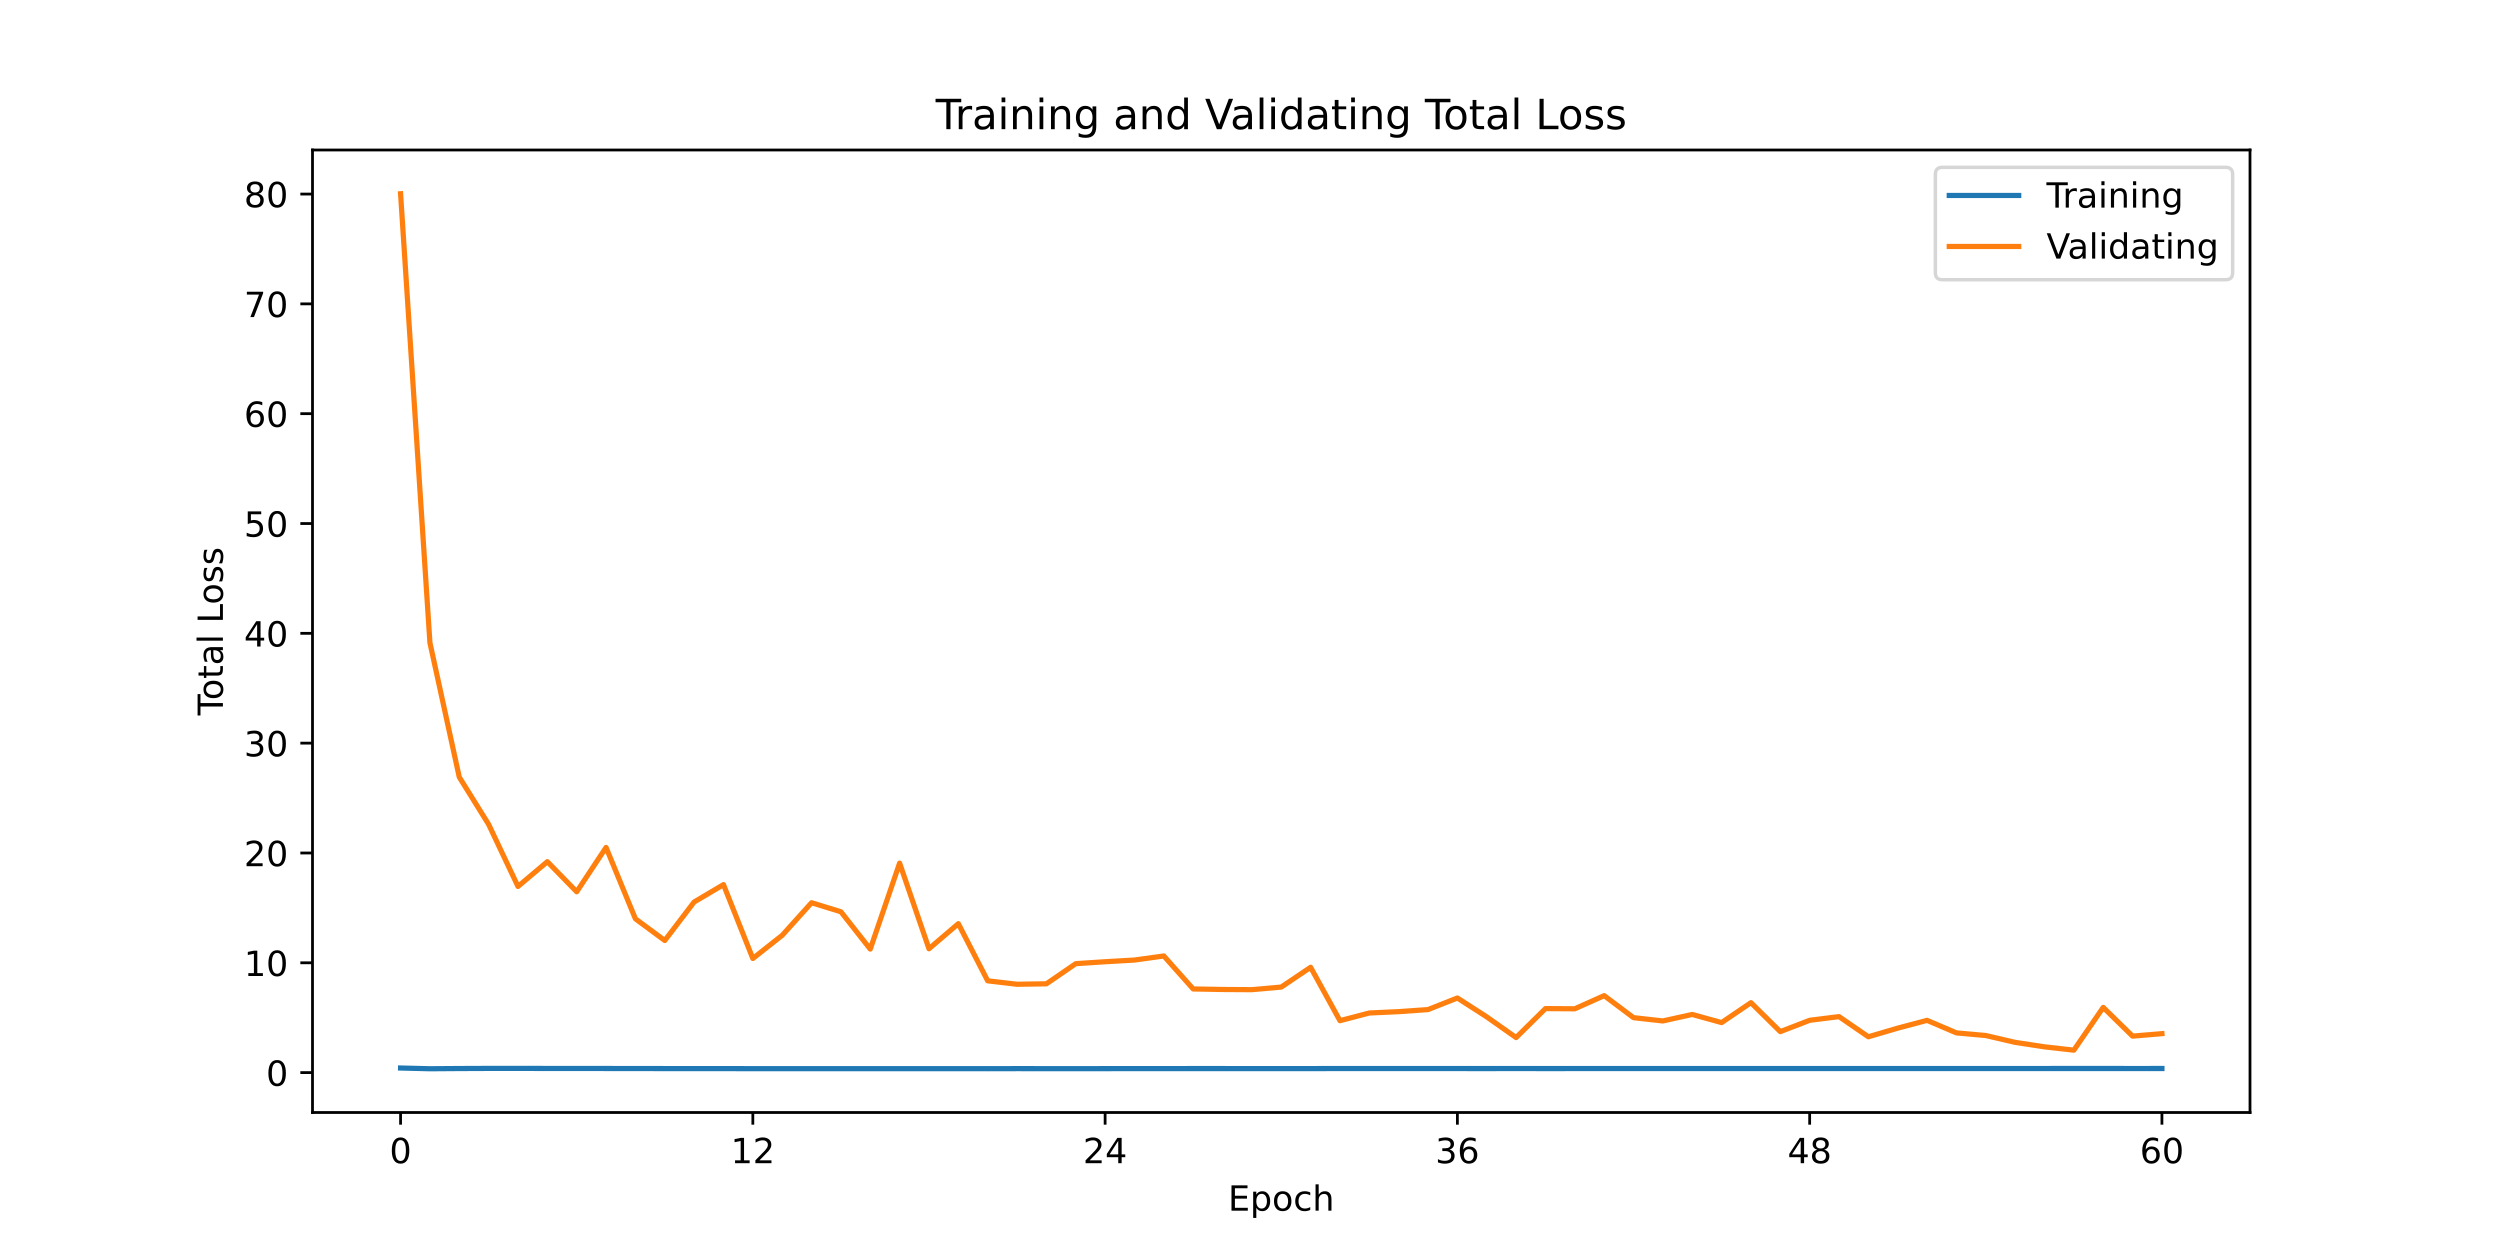
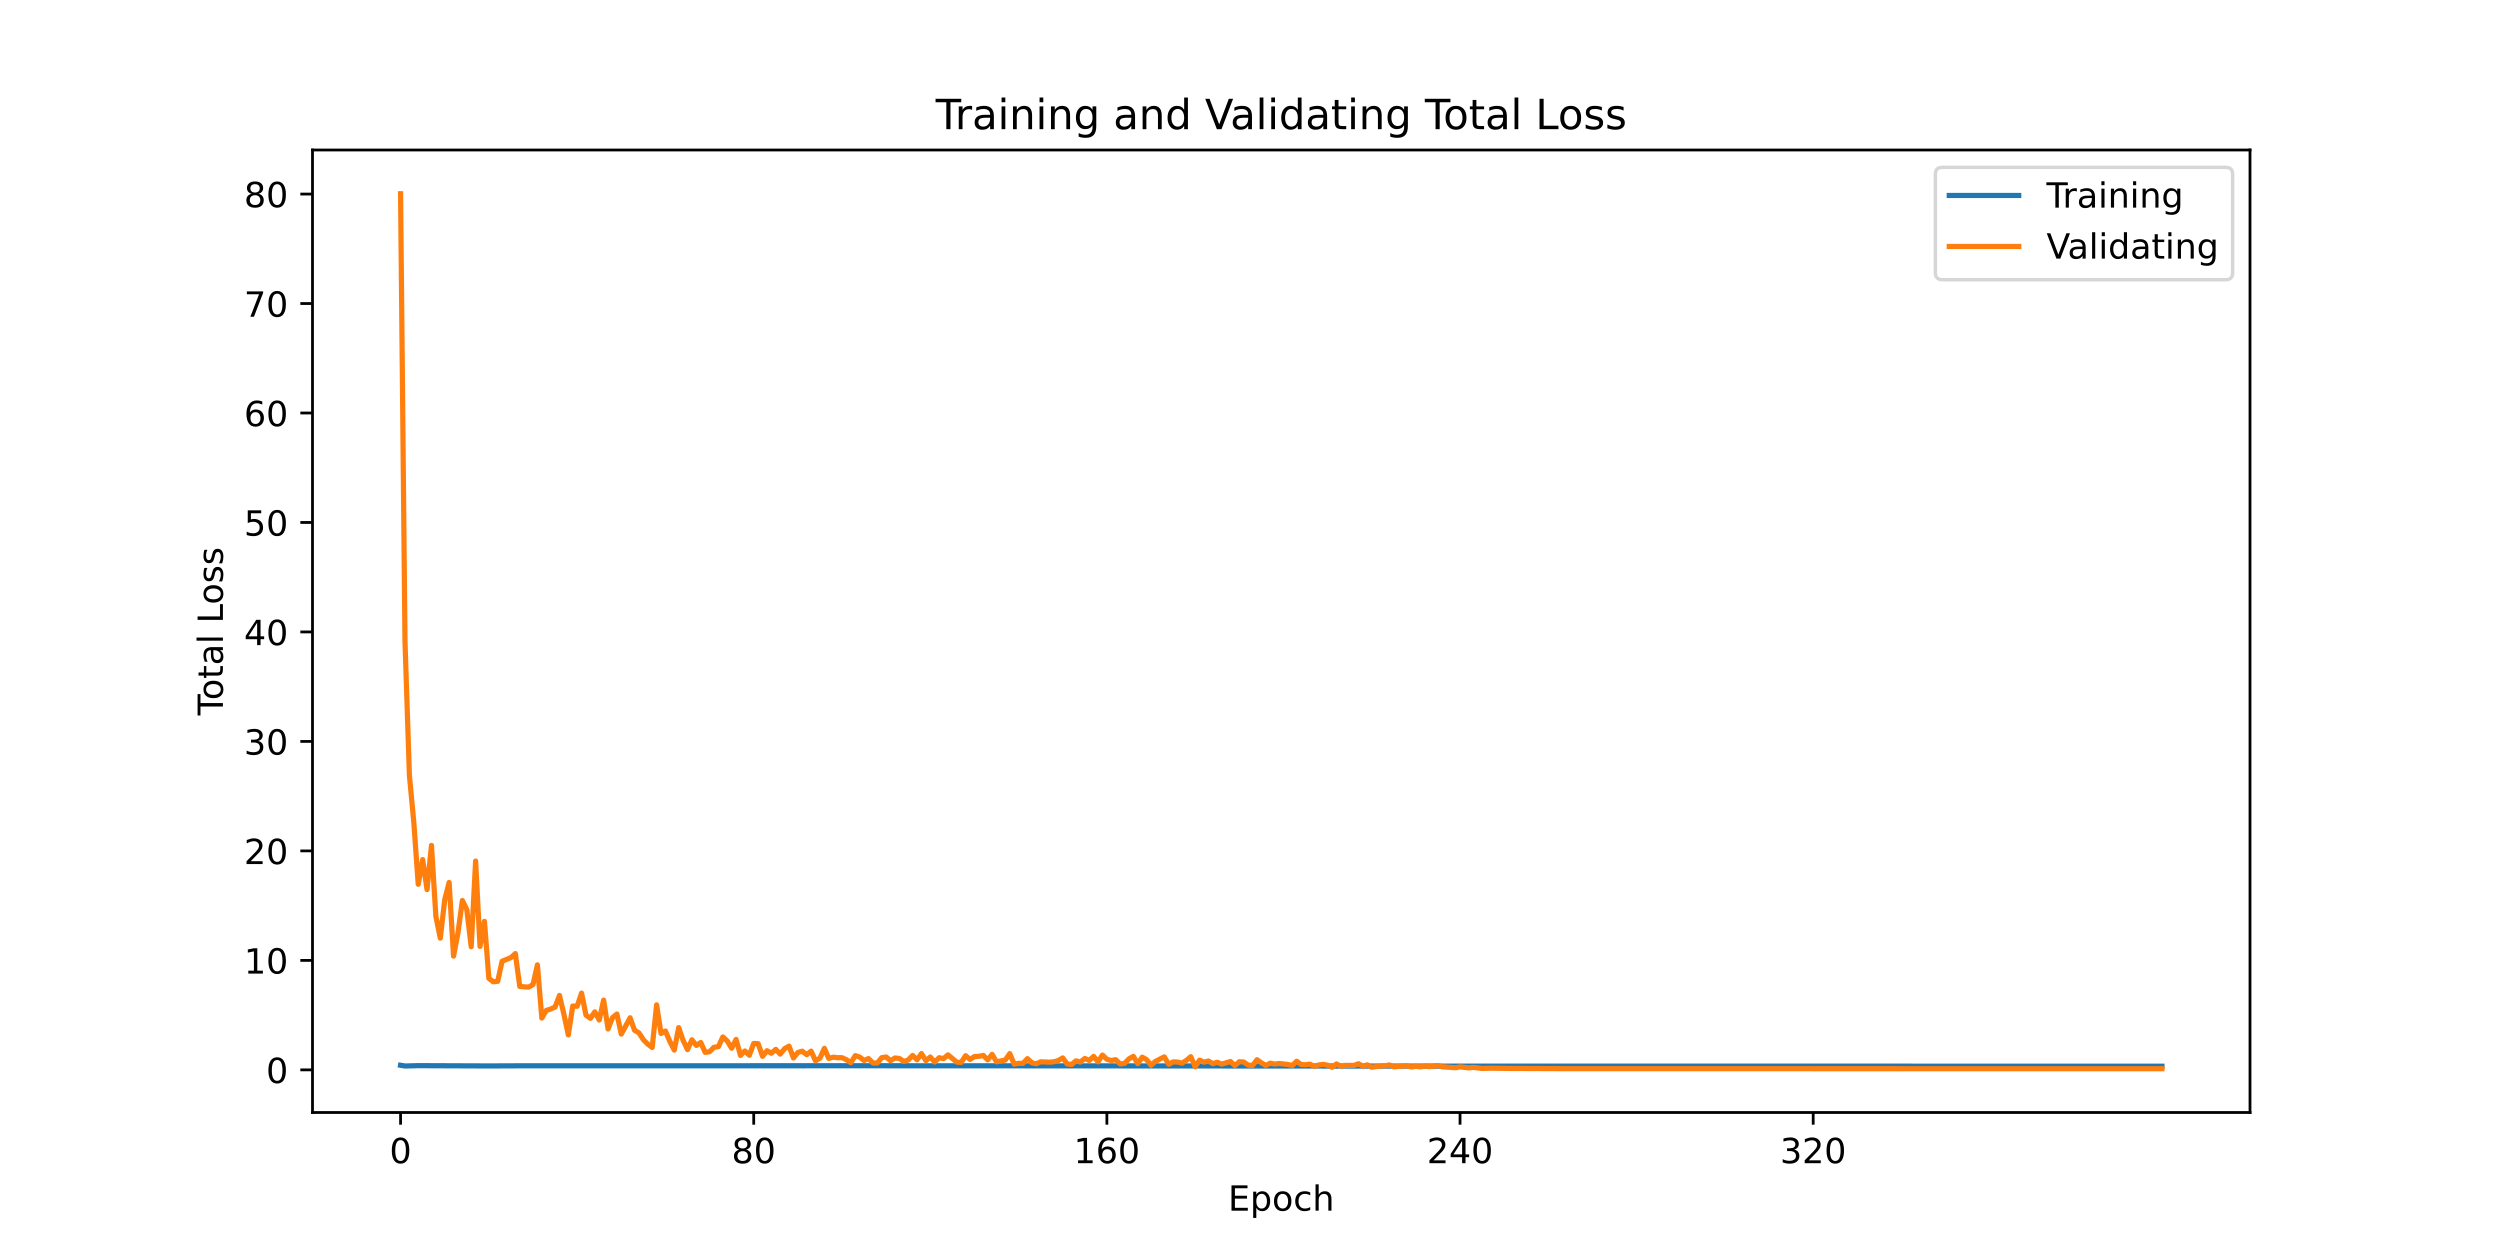
<svg xmlns="http://www.w3.org/2000/svg" xmlns:xlink="http://www.w3.org/1999/xlink" width="720pt" height="360pt" viewBox="0 0 720 360" version="1.1">
  <defs>
    <style type="text/css">*{stroke-linejoin: round; stroke-linecap: butt}</style>
  </defs>
  <g id="figure_1">
    <g id="patch_1">
      <path d="M 0 360  L 720 360  L 720 0  L 0 0  z " style="fill: #ffffff" />
    </g>
    <g id="axes_1">
      <g id="patch_2">
        <path d="M 90 320.4  L 648 320.4  L 648 43.2  L 90 43.2  z " style="fill: #ffffff" />
      </g>
      <g id="matplotlib.axis_1">
        <g id="xtick_1">
          <g id="line2d_1">
            <defs>
-               <path id="m9f8fb57f35" d="M 0 0  L 0 3.5  " style="stroke: #000000; stroke-width: 0.8" />
+               <path id="md73d324538" d="M 0 0  L 0 3.5  " style="stroke: #000000; stroke-width: 0.8" />
            </defs>
            <g>
-               <use xlink:href="#m9f8fb57f35" x="115.364" y="320.4" style="stroke: #000000; stroke-width: 0.8" />
+               <use xlink:href="#md73d324538" x="115.364" y="320.4" style="stroke: #000000; stroke-width: 0.8" />
            </g>
          </g>
          <g id="text_1">
            <g transform="translate(112.1824 334.9984) scale(0.1 -0.1)">
              <defs>
                <path id="DejaVuSans-30" d="M 2034 4250  Q 1547 4250 1301 3770  Q 1056 3291 1056 2328  Q 1056 1369 1301 889  Q 1547 409 2034 409  Q 2525 409 2770 889  Q 3016 1369 3016 2328  Q 3016 3291 2770 3770  Q 2525 4250 2034 4250  z M 2034 4750  Q 2819 4750 3233 4129  Q 3647 3509 3647 2328  Q 3647 1150 3233 529  Q 2819 -91 2034 -91  Q 1250 -91 836 529  Q 422 1150 422 2328  Q 422 3509 836 4129  Q 1250 4750 2034 4750  z " transform="scale(0.015625)" />
              </defs>
              <use xlink:href="#DejaVuSans-30" />
            </g>
          </g>
        </g>
        <g id="xtick_2">
          <g id="line2d_2">
            <g>
-               <use xlink:href="#m9f8fb57f35" x="216.818" y="320.4" style="stroke: #000000; stroke-width: 0.8" />
+               <use xlink:href="#md73d324538" x="217.072" y="320.4" style="stroke: #000000; stroke-width: 0.8" />
            </g>
          </g>
          <g id="text_2">
-             <g transform="translate(210.4557 334.9984) scale(0.1 -0.1)">
-               <defs>
-                 <path id="DejaVuSans-31" d="M 794 531  L 1825 531  L 1825 4091  L 703 3866  L 703 4441  L 1819 4666  L 2450 4666  L 2450 531  L 3481 531  L 3481 0  L 794 0  L 794 531  z " transform="scale(0.015625)" />
-                 <path id="DejaVuSans-32" d="M 1228 531  L 3431 531  L 3431 0  L 469 0  L 469 531  Q 828 903 1448 1529  Q 2069 2156 2228 2338  Q 2531 2678 2651 2914  Q 2772 3150 2772 3378  Q 2772 3750 2511 3984  Q 2250 4219 1831 4219  Q 1534 4219 1204 4116  Q 875 4013 500 3803  L 500 4441  Q 881 4594 1212 4672  Q 1544 4750 1819 4750  Q 2544 4750 2975 4387  Q 3406 4025 3406 3419  Q 3406 3131 3298 2873  Q 3191 2616 2906 2266  Q 2828 2175 2409 1742  Q 1991 1309 1228 531  z " transform="scale(0.015625)" />
-               </defs>
-               <use xlink:href="#DejaVuSans-31" />
-               <use xlink:href="#DejaVuSans-32" transform="translate(63.62305 0)" />
+             <g transform="translate(210.71 334.9984) scale(0.1 -0.1)">
+               <defs>
+                 <path id="DejaVuSans-38" d="M 2034 2216  Q 1584 2216 1326 1975  Q 1069 1734 1069 1313  Q 1069 891 1326 650  Q 1584 409 2034 409  Q 2484 409 2743 651  Q 3003 894 3003 1313  Q 3003 1734 2745 1975  Q 2488 2216 2034 2216  z M 1403 2484  Q 997 2584 770 2862  Q 544 3141 544 3541  Q 544 4100 942 4425  Q 1341 4750 2034 4750  Q 2731 4750 3128 4425  Q 3525 4100 3525 3541  Q 3525 3141 3298 2862  Q 3072 2584 2669 2484  Q 3125 2378 3379 2068  Q 3634 1759 3634 1313  Q 3634 634 3220 271  Q 2806 -91 2034 -91  Q 1263 -91 848 271  Q 434 634 434 1313  Q 434 1759 690 2068  Q 947 2378 1403 2484  z M 1172 3481  Q 1172 3119 1398 2916  Q 1625 2713 2034 2713  Q 2441 2713 2670 2916  Q 2900 3119 2900 3481  Q 2900 3844 2670 4047  Q 2441 4250 2034 4250  Q 1625 4250 1398 4047  Q 1172 3844 1172 3481  z " transform="scale(0.015625)" />
+               </defs>
+               <use xlink:href="#DejaVuSans-38" />
+               <use xlink:href="#DejaVuSans-30" transform="translate(63.62305 0)" />
            </g>
          </g>
        </g>
        <g id="xtick_3">
          <g id="line2d_3">
            <g>
-               <use xlink:href="#m9f8fb57f35" x="318.273" y="320.4" style="stroke: #000000; stroke-width: 0.8" />
+               <use xlink:href="#md73d324538" x="318.781" y="320.4" style="stroke: #000000; stroke-width: 0.8" />
            </g>
          </g>
          <g id="text_3">
-             <g transform="translate(311.9102 334.9984) scale(0.1 -0.1)">
-               <defs>
+             <g transform="translate(309.2375 334.9984) scale(0.1 -0.1)">
+               <defs>
+                 <path id="DejaVuSans-31" d="M 794 531  L 1825 531  L 1825 4091  L 703 3866  L 703 4441  L 1819 4666  L 2450 4666  L 2450 531  L 3481 531  L 3481 0  L 794 0  L 794 531  z " transform="scale(0.015625)" />
+                 <path id="DejaVuSans-36" d="M 2113 2584  Q 1688 2584 1439 2293  Q 1191 2003 1191 1497  Q 1191 994 1439 701  Q 1688 409 2113 409  Q 2538 409 2786 701  Q 3034 994 3034 1497  Q 3034 2003 2786 2293  Q 2538 2584 2113 2584  z M 3366 4563  L 3366 3988  Q 3128 4100 2886 4159  Q 2644 4219 2406 4219  Q 1781 4219 1451 3797  Q 1122 3375 1075 2522  Q 1259 2794 1537 2939  Q 1816 3084 2150 3084  Q 2853 3084 3261 2657  Q 3669 2231 3669 1497  Q 3669 778 3244 343  Q 2819 -91 2113 -91  Q 1303 -91 875 529  Q 447 1150 447 2328  Q 447 3434 972 4092  Q 1497 4750 2381 4750  Q 2619 4750 2861 4703  Q 3103 4656 3366 4563  z " transform="scale(0.015625)" />
+               </defs>
+               <use xlink:href="#DejaVuSans-31" />
+               <use xlink:href="#DejaVuSans-36" transform="translate(63.62305 0)" />
+               <use xlink:href="#DejaVuSans-30" transform="translate(127.2461 0)" />
+             </g>
+           </g>
+         </g>
+         <g id="xtick_4">
+           <g id="line2d_4">
+             <g>
+               <use xlink:href="#md73d324538" x="420.49" y="320.4" style="stroke: #000000; stroke-width: 0.8" />
+             </g>
+           </g>
+           <g id="text_4">
+             <g transform="translate(410.9463 334.9984) scale(0.1 -0.1)">
+               <defs>
+                 <path id="DejaVuSans-32" d="M 1228 531  L 3431 531  L 3431 0  L 469 0  L 469 531  Q 828 903 1448 1529  Q 2069 2156 2228 2338  Q 2531 2678 2651 2914  Q 2772 3150 2772 3378  Q 2772 3750 2511 3984  Q 2250 4219 1831 4219  Q 1534 4219 1204 4116  Q 875 4013 500 3803  L 500 4441  Q 881 4594 1212 4672  Q 1544 4750 1819 4750  Q 2544 4750 2975 4387  Q 3406 4025 3406 3419  Q 3406 3131 3298 2873  Q 3191 2616 2906 2266  Q 2828 2175 2409 1742  Q 1991 1309 1228 531  z " transform="scale(0.015625)" />
                <path id="DejaVuSans-34" d="M 2419 4116  L 825 1625  L 2419 1625  L 2419 4116  z M 2253 4666  L 3047 4666  L 3047 1625  L 3713 1625  L 3713 1100  L 3047 1100  L 3047 0  L 2419 0  L 2419 1100  L 313 1100  L 313 1709  L 2253 4666  z " transform="scale(0.015625)" />
              </defs>
              <use xlink:href="#DejaVuSans-32" />
              <use xlink:href="#DejaVuSans-34" transform="translate(63.62305 0)" />
-             </g>
-           </g>
-         </g>
-         <g id="xtick_4">
-           <g id="line2d_4">
-             <g>
-               <use xlink:href="#m9f8fb57f35" x="419.727" y="320.4" style="stroke: #000000; stroke-width: 0.8" />
-             </g>
-           </g>
-           <g id="text_4">
-             <g transform="translate(413.3648 334.9984) scale(0.1 -0.1)">
-               <defs>
-                 <path id="DejaVuSans-33" d="M 2597 2516  Q 3050 2419 3304 2112  Q 3559 1806 3559 1356  Q 3559 666 3084 287  Q 2609 -91 1734 -91  Q 1441 -91 1130 -33  Q 819 25 488 141  L 488 750  Q 750 597 1062 519  Q 1375 441 1716 441  Q 2309 441 2620 675  Q 2931 909 2931 1356  Q 2931 1769 2642 2001  Q 2353 2234 1838 2234  L 1294 2234  L 1294 2753  L 1863 2753  Q 2328 2753 2575 2939  Q 2822 3125 2822 3475  Q 2822 3834 2567 4026  Q 2313 4219 1838 4219  Q 1578 4219 1281 4162  Q 984 4106 628 3988  L 628 4550  Q 988 4650 1302 4700  Q 1616 4750 1894 4750  Q 2613 4750 3031 4423  Q 3450 4097 3450 3541  Q 3450 3153 3228 2886  Q 3006 2619 2597 2516  z " transform="scale(0.015625)" />
-                 <path id="DejaVuSans-36" d="M 2113 2584  Q 1688 2584 1439 2293  Q 1191 2003 1191 1497  Q 1191 994 1439 701  Q 1688 409 2113 409  Q 2538 409 2786 701  Q 3034 994 3034 1497  Q 3034 2003 2786 2293  Q 2538 2584 2113 2584  z M 3366 4563  L 3366 3988  Q 3128 4100 2886 4159  Q 2644 4219 2406 4219  Q 1781 4219 1451 3797  Q 1122 3375 1075 2522  Q 1259 2794 1537 2939  Q 1816 3084 2150 3084  Q 2853 3084 3261 2657  Q 3669 2231 3669 1497  Q 3669 778 3244 343  Q 2819 -91 2113 -91  Q 1303 -91 875 529  Q 447 1150 447 2328  Q 447 3434 972 4092  Q 1497 4750 2381 4750  Q 2619 4750 2861 4703  Q 3103 4656 3366 4563  z " transform="scale(0.015625)" />
-               </defs>
-               <use xlink:href="#DejaVuSans-33" />
-               <use xlink:href="#DejaVuSans-36" transform="translate(63.62305 0)" />
+               <use xlink:href="#DejaVuSans-30" transform="translate(127.2461 0)" />
            </g>
          </g>
        </g>
        <g id="xtick_5">
          <g id="line2d_5">
            <g>
-               <use xlink:href="#m9f8fb57f35" x="521.182" y="320.4" style="stroke: #000000; stroke-width: 0.8" />
+               <use xlink:href="#md73d324538" x="522.199" y="320.4" style="stroke: #000000; stroke-width: 0.8" />
            </g>
          </g>
          <g id="text_5">
-             <g transform="translate(514.8193 334.9984) scale(0.1 -0.1)">
-               <defs>
-                 <path id="DejaVuSans-38" d="M 2034 2216  Q 1584 2216 1326 1975  Q 1069 1734 1069 1313  Q 1069 891 1326 650  Q 1584 409 2034 409  Q 2484 409 2743 651  Q 3003 894 3003 1313  Q 3003 1734 2745 1975  Q 2488 2216 2034 2216  z M 1403 2484  Q 997 2584 770 2862  Q 544 3141 544 3541  Q 544 4100 942 4425  Q 1341 4750 2034 4750  Q 2731 4750 3128 4425  Q 3525 4100 3525 3541  Q 3525 3141 3298 2862  Q 3072 2584 2669 2484  Q 3125 2378 3379 2068  Q 3634 1759 3634 1313  Q 3634 634 3220 271  Q 2806 -91 2034 -91  Q 1263 -91 848 271  Q 434 634 434 1313  Q 434 1759 690 2068  Q 947 2378 1403 2484  z M 1172 3481  Q 1172 3119 1398 2916  Q 1625 2713 2034 2713  Q 2441 2713 2670 2916  Q 2900 3119 2900 3481  Q 2900 3844 2670 4047  Q 2441 4250 2034 4250  Q 1625 4250 1398 4047  Q 1172 3844 1172 3481  z " transform="scale(0.015625)" />
-               </defs>
-               <use xlink:href="#DejaVuSans-34" />
-               <use xlink:href="#DejaVuSans-38" transform="translate(63.62305 0)" />
-             </g>
-           </g>
-         </g>
-         <g id="xtick_6">
-           <g id="line2d_6">
-             <g>
-               <use xlink:href="#m9f8fb57f35" x="622.636" y="320.4" style="stroke: #000000; stroke-width: 0.8" />
-             </g>
-           </g>
-           <g id="text_6">
-             <g transform="translate(616.2739 334.9984) scale(0.1 -0.1)">
-               <use xlink:href="#DejaVuSans-36" />
-               <use xlink:href="#DejaVuSans-30" transform="translate(63.62305 0)" />
-             </g>
-           </g>
-         </g>
-         <g id="text_7">
+             <g transform="translate(512.6552 334.9984) scale(0.1 -0.1)">
+               <defs>
+                 <path id="DejaVuSans-33" d="M 2597 2516  Q 3050 2419 3304 2112  Q 3559 1806 3559 1356  Q 3559 666 3084 287  Q 2609 -91 1734 -91  Q 1441 -91 1130 -33  Q 819 25 488 141  L 488 750  Q 750 597 1062 519  Q 1375 441 1716 441  Q 2309 441 2620 675  Q 2931 909 2931 1356  Q 2931 1769 2642 2001  Q 2353 2234 1838 2234  L 1294 2234  L 1294 2753  L 1863 2753  Q 2328 2753 2575 2939  Q 2822 3125 2822 3475  Q 2822 3834 2567 4026  Q 2313 4219 1838 4219  Q 1578 4219 1281 4162  Q 984 4106 628 3988  L 628 4550  Q 988 4650 1302 4700  Q 1616 4750 1894 4750  Q 2613 4750 3031 4423  Q 3450 4097 3450 3541  Q 3450 3153 3228 2886  Q 3006 2619 2597 2516  z " transform="scale(0.015625)" />
+               </defs>
+               <use xlink:href="#DejaVuSans-33" />
+               <use xlink:href="#DejaVuSans-32" transform="translate(63.62305 0)" />
+               <use xlink:href="#DejaVuSans-30" transform="translate(127.2461 0)" />
+             </g>
+           </g>
+         </g>
+         <g id="text_6">
          <g transform="translate(353.6891 348.6766) scale(0.1 -0.1)">
            <defs>
              <path id="DejaVuSans-45" d="M 628 4666  L 3578 4666  L 3578 4134  L 1259 4134  L 1259 2753  L 3481 2753  L 3481 2222  L 1259 2222  L 1259 531  L 3634 531  L 3634 0  L 628 0  L 628 4666  z " transform="scale(0.015625)" />
              <path id="DejaVuSans-70" d="M 1159 525  L 1159 -1331  L 581 -1331  L 581 3500  L 1159 3500  L 1159 2969  Q 1341 3281 1617 3432  Q 1894 3584 2278 3584  Q 2916 3584 3314 3078  Q 3713 2572 3713 1747  Q 3713 922 3314 415  Q 2916 -91 2278 -91  Q 1894 -91 1617 61  Q 1341 213 1159 525  z M 3116 1747  Q 3116 2381 2855 2742  Q 2594 3103 2138 3103  Q 1681 3103 1420 2742  Q 1159 2381 1159 1747  Q 1159 1113 1420 752  Q 1681 391 2138 391  Q 2594 391 2855 752  Q 3116 1113 3116 1747  z " transform="scale(0.015625)" />
              <path id="DejaVuSans-6f" d="M 1959 3097  Q 1497 3097 1228 2736  Q 959 2375 959 1747  Q 959 1119 1226 758  Q 1494 397 1959 397  Q 2419 397 2687 759  Q 2956 1122 2956 1747  Q 2956 2369 2687 2733  Q 2419 3097 1959 3097  z M 1959 3584  Q 2709 3584 3137 3096  Q 3566 2609 3566 1747  Q 3566 888 3137 398  Q 2709 -91 1959 -91  Q 1206 -91 779 398  Q 353 888 353 1747  Q 353 2609 779 3096  Q 1206 3584 1959 3584  z " transform="scale(0.015625)" />
              <path id="DejaVuSans-63" d="M 3122 3366  L 3122 2828  Q 2878 2963 2633 3030  Q 2388 3097 2138 3097  Q 1578 3097 1268 2742  Q 959 2388 959 1747  Q 959 1106 1268 751  Q 1578 397 2138 397  Q 2388 397 2633 464  Q 2878 531 3122 666  L 3122 134  Q 2881 22 2623 -34  Q 2366 -91 2075 -91  Q 1284 -91 818 406  Q 353 903 353 1747  Q 353 2603 823 3093  Q 1294 3584 2113 3584  Q 2378 3584 2631 3529  Q 2884 3475 3122 3366  z " transform="scale(0.015625)" />
              <path id="DejaVuSans-68" d="M 3513 2113  L 3513 0  L 2938 0  L 2938 2094  Q 2938 2591 2744 2837  Q 2550 3084 2163 3084  Q 1697 3084 1428 2787  Q 1159 2491 1159 1978  L 1159 0  L 581 0  L 581 4863  L 1159 4863  L 1159 2956  Q 1366 3272 1645 3428  Q 1925 3584 2291 3584  Q 2894 3584 3203 3211  Q 3513 2838 3513 2113  z " transform="scale(0.015625)" />
            </defs>
            <use xlink:href="#DejaVuSans-45" />
            <use xlink:href="#DejaVuSans-70" transform="translate(63.18359 0)" />
            <use xlink:href="#DejaVuSans-6f" transform="translate(126.6602 0)" />
            <use xlink:href="#DejaVuSans-63" transform="translate(187.8418 0)" />
            <use xlink:href="#DejaVuSans-68" transform="translate(242.8223 0)" />
          </g>
        </g>
      </g>
      <g id="matplotlib.axis_2">
        <g id="ytick_1">
+           <g id="line2d_6">
+             <defs>
+               <path id="m407e54a9b5" d="M 0 0  L -3.5 0  " style="stroke: #000000; stroke-width: 0.8" />
+             </defs>
+             <g>
+               <use xlink:href="#m407e54a9b5" x="90" y="308.119" style="stroke: #000000; stroke-width: 0.8" />
+             </g>
+           </g>
+           <g id="text_7">
+             <g transform="translate(76.6375 311.9181) scale(0.1 -0.1)">
+               <use xlink:href="#DejaVuSans-30" />
+             </g>
+           </g>
+         </g>
+         <g id="ytick_2">
          <g id="line2d_7">
-             <defs>
-               <path id="m3c583e7ea2" d="M 0 0  L -3.5 0  " style="stroke: #000000; stroke-width: 0.8" />
-             </defs>
-             <g>
-               <use xlink:href="#m3c583e7ea2" x="90" y="308.914" style="stroke: #000000; stroke-width: 0.8" />
+             <g>
+               <use xlink:href="#m407e54a9b5" x="90" y="276.59" style="stroke: #000000; stroke-width: 0.8" />
            </g>
          </g>
          <g id="text_8">
-             <g transform="translate(76.6375 312.7135) scale(0.1 -0.1)">
-               <use xlink:href="#DejaVuSans-30" />
-             </g>
-           </g>
-         </g>
-         <g id="ytick_2">
+             <g transform="translate(70.275 280.3887) scale(0.1 -0.1)">
+               <use xlink:href="#DejaVuSans-31" />
+               <use xlink:href="#DejaVuSans-30" transform="translate(63.62305 0)" />
+             </g>
+           </g>
+         </g>
+         <g id="ytick_3">
          <g id="line2d_8">
            <g>
-               <use xlink:href="#m3c583e7ea2" x="90" y="277.286" style="stroke: #000000; stroke-width: 0.8" />
+               <use xlink:href="#m407e54a9b5" x="90" y="245.06" style="stroke: #000000; stroke-width: 0.8" />
            </g>
          </g>
          <g id="text_9">
-             <g transform="translate(70.275 281.0848) scale(0.1 -0.1)">
-               <use xlink:href="#DejaVuSans-31" />
-               <use xlink:href="#DejaVuSans-30" transform="translate(63.62305 0)" />
-             </g>
-           </g>
-         </g>
-         <g id="ytick_3">
+             <g transform="translate(70.275 248.8594) scale(0.1 -0.1)">
+               <use xlink:href="#DejaVuSans-32" />
+               <use xlink:href="#DejaVuSans-30" transform="translate(63.62305 0)" />
+             </g>
+           </g>
+         </g>
+         <g id="ytick_4">
          <g id="line2d_9">
            <g>
-               <use xlink:href="#m3c583e7ea2" x="90" y="245.657" style="stroke: #000000; stroke-width: 0.8" />
+               <use xlink:href="#m407e54a9b5" x="90" y="213.531" style="stroke: #000000; stroke-width: 0.8" />
            </g>
          </g>
          <g id="text_10">
-             <g transform="translate(70.275 249.456) scale(0.1 -0.1)">
-               <use xlink:href="#DejaVuSans-32" />
-               <use xlink:href="#DejaVuSans-30" transform="translate(63.62305 0)" />
-             </g>
-           </g>
-         </g>
-         <g id="ytick_4">
+             <g transform="translate(70.275 217.3301) scale(0.1 -0.1)">
+               <use xlink:href="#DejaVuSans-33" />
+               <use xlink:href="#DejaVuSans-30" transform="translate(63.62305 0)" />
+             </g>
+           </g>
+         </g>
+         <g id="ytick_5">
          <g id="line2d_10">
            <g>
-               <use xlink:href="#m3c583e7ea2" x="90" y="214.028" style="stroke: #000000; stroke-width: 0.8" />
+               <use xlink:href="#m407e54a9b5" x="90" y="182.002" style="stroke: #000000; stroke-width: 0.8" />
            </g>
          </g>
          <g id="text_11">
-             <g transform="translate(70.275 217.8273) scale(0.1 -0.1)">
-               <use xlink:href="#DejaVuSans-33" />
-               <use xlink:href="#DejaVuSans-30" transform="translate(63.62305 0)" />
-             </g>
-           </g>
-         </g>
-         <g id="ytick_5">
+             <g transform="translate(70.275 185.8008) scale(0.1 -0.1)">
+               <use xlink:href="#DejaVuSans-34" />
+               <use xlink:href="#DejaVuSans-30" transform="translate(63.62305 0)" />
+             </g>
+           </g>
+         </g>
+         <g id="ytick_6">
          <g id="line2d_11">
            <g>
-               <use xlink:href="#m3c583e7ea2" x="90" y="182.399" style="stroke: #000000; stroke-width: 0.8" />
+               <use xlink:href="#m407e54a9b5" x="90" y="150.472" style="stroke: #000000; stroke-width: 0.8" />
            </g>
          </g>
          <g id="text_12">
-             <g transform="translate(70.275 186.1986) scale(0.1 -0.1)">
-               <use xlink:href="#DejaVuSans-34" />
-               <use xlink:href="#DejaVuSans-30" transform="translate(63.62305 0)" />
-             </g>
-           </g>
-         </g>
-         <g id="ytick_6">
+             <g transform="translate(70.275 154.2714) scale(0.1 -0.1)">
+               <defs>
+                 <path id="DejaVuSans-35" d="M 691 4666  L 3169 4666  L 3169 4134  L 1269 4134  L 1269 2991  Q 1406 3038 1543 3061  Q 1681 3084 1819 3084  Q 2600 3084 3056 2656  Q 3513 2228 3513 1497  Q 3513 744 3044 326  Q 2575 -91 1722 -91  Q 1428 -91 1123 -41  Q 819 9 494 109  L 494 744  Q 775 591 1075 516  Q 1375 441 1709 441  Q 2250 441 2565 725  Q 2881 1009 2881 1497  Q 2881 1984 2565 2268  Q 2250 2553 1709 2553  Q 1456 2553 1204 2497  Q 953 2441 691 2322  L 691 4666  z " transform="scale(0.015625)" />
+               </defs>
+               <use xlink:href="#DejaVuSans-35" />
+               <use xlink:href="#DejaVuSans-30" transform="translate(63.62305 0)" />
+             </g>
+           </g>
+         </g>
+         <g id="ytick_7">
          <g id="line2d_12">
            <g>
-               <use xlink:href="#m3c583e7ea2" x="90" y="150.771" style="stroke: #000000; stroke-width: 0.8" />
+               <use xlink:href="#m407e54a9b5" x="90" y="118.943" style="stroke: #000000; stroke-width: 0.8" />
            </g>
          </g>
          <g id="text_13">
-             <g transform="translate(70.275 154.5699) scale(0.1 -0.1)">
-               <defs>
-                 <path id="DejaVuSans-35" d="M 691 4666  L 3169 4666  L 3169 4134  L 1269 4134  L 1269 2991  Q 1406 3038 1543 3061  Q 1681 3084 1819 3084  Q 2600 3084 3056 2656  Q 3513 2228 3513 1497  Q 3513 744 3044 326  Q 2575 -91 1722 -91  Q 1428 -91 1123 -41  Q 819 9 494 109  L 494 744  Q 775 591 1075 516  Q 1375 441 1709 441  Q 2250 441 2565 725  Q 2881 1009 2881 1497  Q 2881 1984 2565 2268  Q 2250 2553 1709 2553  Q 1456 2553 1204 2497  Q 953 2441 691 2322  L 691 4666  z " transform="scale(0.015625)" />
-               </defs>
-               <use xlink:href="#DejaVuSans-35" />
-               <use xlink:href="#DejaVuSans-30" transform="translate(63.62305 0)" />
-             </g>
-           </g>
-         </g>
-         <g id="ytick_7">
+             <g transform="translate(70.275 122.7421) scale(0.1 -0.1)">
+               <use xlink:href="#DejaVuSans-36" />
+               <use xlink:href="#DejaVuSans-30" transform="translate(63.62305 0)" />
+             </g>
+           </g>
+         </g>
+         <g id="ytick_8">
          <g id="line2d_13">
            <g>
-               <use xlink:href="#m3c583e7ea2" x="90" y="119.142" style="stroke: #000000; stroke-width: 0.8" />
+               <use xlink:href="#m407e54a9b5" x="90" y="87.414" style="stroke: #000000; stroke-width: 0.8" />
            </g>
          </g>
          <g id="text_14">
-             <g transform="translate(70.275 122.9412) scale(0.1 -0.1)">
-               <use xlink:href="#DejaVuSans-36" />
-               <use xlink:href="#DejaVuSans-30" transform="translate(63.62305 0)" />
-             </g>
-           </g>
-         </g>
-         <g id="ytick_8">
+             <g transform="translate(70.275 91.21278) scale(0.1 -0.1)">
+               <defs>
+                 <path id="DejaVuSans-37" d="M 525 4666  L 3525 4666  L 3525 4397  L 1831 0  L 1172 0  L 2766 4134  L 525 4134  L 525 4666  z " transform="scale(0.015625)" />
+               </defs>
+               <use xlink:href="#DejaVuSans-37" />
+               <use xlink:href="#DejaVuSans-30" transform="translate(63.62305 0)" />
+             </g>
+           </g>
+         </g>
+         <g id="ytick_9">
          <g id="line2d_14">
            <g>
-               <use xlink:href="#m3c583e7ea2" x="90" y="87.513" style="stroke: #000000; stroke-width: 0.8" />
+               <use xlink:href="#m407e54a9b5" x="90" y="55.884" style="stroke: #000000; stroke-width: 0.8" />
            </g>
          </g>
          <g id="text_15">
-             <g transform="translate(70.275 91.31244) scale(0.1 -0.1)">
-               <defs>
-                 <path id="DejaVuSans-37" d="M 525 4666  L 3525 4666  L 3525 4397  L 1831 0  L 1172 0  L 2766 4134  L 525 4134  L 525 4666  z " transform="scale(0.015625)" />
-               </defs>
-               <use xlink:href="#DejaVuSans-37" />
-               <use xlink:href="#DejaVuSans-30" transform="translate(63.62305 0)" />
-             </g>
-           </g>
-         </g>
-         <g id="ytick_9">
-           <g id="line2d_15">
-             <g>
-               <use xlink:href="#m3c583e7ea2" x="90" y="55.885" style="stroke: #000000; stroke-width: 0.8" />
-             </g>
-           </g>
-           <g id="text_16">
-             <g transform="translate(70.275 59.68372) scale(0.1 -0.1)">
+             <g transform="translate(70.275 59.68345) scale(0.1 -0.1)">
              <use xlink:href="#DejaVuSans-38" />
              <use xlink:href="#DejaVuSans-30" transform="translate(63.62305 0)" />
            </g>
          </g>
        </g>
-         <g id="text_17">
+         <g id="text_16">
          <g transform="translate(64.19531 206.0328) rotate(-90) scale(0.1 -0.1)">
            <defs>
              <path id="DejaVuSans-54" d="M -19 4666  L 3928 4666  L 3928 4134  L 2272 4134  L 2272 0  L 1638 0  L 1638 4134  L -19 4134  L -19 4666  z " transform="scale(0.015625)" />
              <path id="DejaVuSans-74" d="M 1172 4494  L 1172 3500  L 2356 3500  L 2356 3053  L 1172 3053  L 1172 1153  Q 1172 725 1289 603  Q 1406 481 1766 481  L 2356 481  L 2356 0  L 1766 0  Q 1100 0 847 248  Q 594 497 594 1153  L 594 3053  L 172 3053  L 172 3500  L 594 3500  L 594 4494  L 1172 4494  z " transform="scale(0.015625)" />
              <path id="DejaVuSans-61" d="M 2194 1759  Q 1497 1759 1228 1600  Q 959 1441 959 1056  Q 959 750 1161 570  Q 1363 391 1709 391  Q 2188 391 2477 730  Q 2766 1069 2766 1631  L 2766 1759  L 2194 1759  z M 3341 1997  L 3341 0  L 2766 0  L 2766 531  Q 2569 213 2275 61  Q 1981 -91 1556 -91  Q 1019 -91 701 211  Q 384 513 384 1019  Q 384 1609 779 1909  Q 1175 2209 1959 2209  L 2766 2209  L 2766 2266  Q 2766 2663 2505 2880  Q 2244 3097 1772 3097  Q 1472 3097 1187 3025  Q 903 2953 641 2809  L 641 3341  Q 956 3463 1253 3523  Q 1550 3584 1831 3584  Q 2591 3584 2966 3190  Q 3341 2797 3341 1997  z " transform="scale(0.015625)" />
              <path id="DejaVuSans-6c" d="M 603 4863  L 1178 4863  L 1178 0  L 603 0  L 603 4863  z " transform="scale(0.015625)" />
              <path id="DejaVuSans-20" transform="scale(0.015625)" />
              <path id="DejaVuSans-4c" d="M 628 4666  L 1259 4666  L 1259 531  L 3531 531  L 3531 0  L 628 0  L 628 4666  z " transform="scale(0.015625)" />
              <path id="DejaVuSans-73" d="M 2834 3397  L 2834 2853  Q 2591 2978 2328 3040  Q 2066 3103 1784 3103  Q 1356 3103 1142 2972  Q 928 2841 928 2578  Q 928 2378 1081 2264  Q 1234 2150 1697 2047  L 1894 2003  Q 2506 1872 2764 1633  Q 3022 1394 3022 966  Q 3022 478 2636 193  Q 2250 -91 1575 -91  Q 1294 -91 989 -36  Q 684 19 347 128  L 347 722  Q 666 556 975 473  Q 1284 391 1588 391  Q 1994 391 2212 530  Q 2431 669 2431 922  Q 2431 1156 2273 1281  Q 2116 1406 1581 1522  L 1381 1569  Q 847 1681 609 1914  Q 372 2147 372 2553  Q 372 3047 722 3315  Q 1072 3584 1716 3584  Q 2034 3584 2315 3537  Q 2597 3491 2834 3397  z " transform="scale(0.015625)" />
            </defs>
            <use xlink:href="#DejaVuSans-54" />
            <use xlink:href="#DejaVuSans-6f" transform="translate(44.08398 0)" />
            <use xlink:href="#DejaVuSans-74" transform="translate(105.2656 0)" />
            <use xlink:href="#DejaVuSans-61" transform="translate(144.4746 0)" />
            <use xlink:href="#DejaVuSans-6c" transform="translate(205.7539 0)" />
            <use xlink:href="#DejaVuSans-20" transform="translate(233.5371 0)" />
            <use xlink:href="#DejaVuSans-4c" transform="translate(265.3242 0)" />
            <use xlink:href="#DejaVuSans-6f" transform="translate(319.2871 0)" />
            <use xlink:href="#DejaVuSans-73" transform="translate(380.4688 0)" />
            <use xlink:href="#DejaVuSans-73" transform="translate(432.5684 0)" />
          </g>
        </g>
      </g>
+       <g id="line2d_15">
+         <path d="M 115.364 306.796  L 116.635 307.008  L 120.449 306.909  L 140.791 306.992  L 149.69 306.955  L 248.856 306.936  L 294.625 306.958  L 434.475 307.052  L 451.003 307.053  L 622.636 307.061  L 622.636 307.061  " clip-path="url(#pc05de536e7)" style="fill: none; stroke: #1f77b4; stroke-width: 1.5; stroke-linecap: square" />
+       </g>
      <g id="line2d_16">
-         <path d="M 115.364 307.587  L 123.818 307.8  L 132.273 307.736  L 140.727 307.702  L 149.182 307.701  L 157.636 307.712  L 166.091 307.721  L 174.545 307.727  L 183 307.739  L 191.455 307.749  L 199.909 307.762  L 208.364 307.76  L 216.818 307.772  L 225.273 307.771  L 233.727 307.777  L 242.182 307.776  L 250.636 307.776  L 259.091 307.776  L 267.545 307.78  L 276 307.769  L 284.455 307.784  L 292.909 307.764  L 301.364 307.771  L 309.818 307.775  L 318.273 307.766  L 326.727 307.759  L 335.182 307.755  L 343.636 307.747  L 352.091 307.748  L 360.545 307.754  L 369 307.757  L 377.455 307.752  L 385.909 307.74  L 394.364 307.74  L 402.818 307.739  L 411.273 307.745  L 419.727 307.745  L 428.182 307.747  L 436.636 307.743  L 445.091 307.747  L 453.545 307.745  L 462 307.74  L 470.455 307.738  L 478.909 307.736  L 487.364 307.733  L 495.818 307.736  L 504.273 307.738  L 512.727 307.736  L 521.182 307.731  L 529.636 307.734  L 538.091 307.735  L 546.545 307.733  L 555 307.733  L 563.455 307.73  L 571.909 307.733  L 580.364 307.736  L 588.818 307.73  L 597.273 307.727  L 605.727 307.728  L 614.182 307.73  L 622.636 307.729  " clip-path="url(#pdb2999c220)" style="fill: none; stroke: #1f77b4; stroke-width: 1.5; stroke-linecap: square" />
-       </g>
-       <g id="line2d_17">
-         <path d="M 115.364 55.8  L 123.818 185.11  L 132.273 223.813  L 140.727 237.421  L 149.182 255.295  L 157.636 248.164  L 166.091 256.831  L 174.545 244.067  L 183 264.615  L 191.455 270.864  L 199.909 259.774  L 208.364 254.772  L 216.818 276.048  L 225.273 269.371  L 233.727 259.99  L 242.182 262.589  L 250.636 273.334  L 259.091 248.585  L 267.545 273.243  L 276 266.017  L 284.455 282.479  L 292.909 283.466  L 301.364 283.338  L 309.818 277.534  L 318.273 276.979  L 326.727 276.494  L 335.182 275.319  L 343.636 284.818  L 352.091 284.972  L 360.545 285.025  L 369 284.277  L 377.455 278.579  L 385.909 293.954  L 394.364 291.741  L 402.818 291.354  L 411.273 290.76  L 419.727 287.419  L 428.182 292.861  L 436.636 298.818  L 445.091 290.474  L 453.545 290.531  L 462 286.74  L 470.455 293.089  L 478.909 294.032  L 487.364 292.164  L 495.818 294.508  L 504.273 288.77  L 512.727 297.107  L 521.182 293.847  L 529.636 292.784  L 538.091 298.59  L 546.545 296.106  L 555 293.864  L 563.455 297.471  L 571.909 298.233  L 580.364 300.201  L 588.818 301.491  L 597.273 302.447  L 605.727 290.132  L 614.182 298.403  L 622.636 297.692  " clip-path="url(#pdb2999c220)" style="fill: none; stroke: #ff7f0e; stroke-width: 1.5; stroke-linecap: square" />
+         <path d="M 115.364 55.8  L 116.635 184.704  L 117.906 223.285  L 119.178 236.85  L 120.449 254.668  L 121.72 247.559  L 122.992 256.199  L 124.263 243.475  L 125.535 263.958  L 126.806 270.188  L 128.077 259.133  L 129.349 254.147  L 130.62 275.355  L 131.891 268.7  L 133.163 259.348  L 134.434 261.939  L 135.705 272.65  L 136.977 247.979  L 138.248 272.56  L 139.519 265.356  L 140.791 281.767  L 142.062 282.751  L 143.334 282.623  L 144.605 276.837  L 147.148 275.8  L 148.419 274.629  L 149.69 284.098  L 152.233 284.305  L 153.504 283.559  L 154.776 277.879  L 156.047 293.205  L 157.319 290.999  L 158.59 290.614  L 159.861 290.021  L 161.133 286.691  L 162.404 292.116  L 163.675 298.054  L 164.947 289.737  L 166.218 289.794  L 167.489 286.015  L 168.761 292.343  L 170.032 293.284  L 171.303 291.421  L 172.575 293.758  L 173.846 288.038  L 175.118 296.349  L 176.389 293.099  L 177.66 292.039  L 178.932 297.827  L 181.474 293.116  L 182.746 296.711  L 184.017 297.471  L 185.288 299.433  L 186.56 300.719  L 187.831 301.672  L 189.103 289.396  L 190.374 297.64  L 191.645 296.932  L 192.917 299.926  L 194.188 302.433  L 195.459 295.954  L 196.731 299.631  L 198.002 302.294  L 199.273 299.458  L 200.545 301.08  L 201.816 300.229  L 203.087 303.08  L 204.359 302.887  L 205.63 301.614  L 206.902 301.438  L 208.173 298.644  L 209.444 299.801  L 210.716 301.895  L 211.987 299.36  L 213.258 303.952  L 214.53 302.682  L 215.801 303.918  L 217.072 300.509  L 218.344 300.578  L 219.615 304.228  L 220.887 302.609  L 222.158 303.328  L 223.429 302.217  L 224.701 303.581  L 225.972 302.012  L 227.243 301.283  L 228.515 304.699  L 229.786 303.108  L 231.057 302.743  L 232.329 303.747  L 233.6 302.725  L 234.871 305.516  L 236.143 304.751  L 237.414 301.923  L 238.686 304.829  L 239.957 304.47  L 241.228 304.617  L 242.5 304.615  L 243.771 305.194  L 245.042 306.077  L 246.314 304.023  L 247.585 304.431  L 248.856 305.424  L 250.128 304.873  L 251.399 306.148  L 252.671 306.139  L 253.942 304.606  L 255.213 304.409  L 256.485 305.482  L 257.756 304.694  L 259.027 304.839  L 260.299 305.707  L 261.57 305.277  L 262.841 303.981  L 264.113 305.222  L 265.384 303.427  L 266.656 305.475  L 267.927 304.412  L 269.198 305.865  L 270.47 304.625  L 271.741 304.881  L 273.012 303.806  L 275.555 305.898  L 276.826 305.973  L 278.098 304.039  L 279.369 305.115  L 280.64 304.284  L 281.912 304.225  L 283.183 303.962  L 284.455 305.238  L 285.726 303.666  L 286.997 305.808  L 289.54 305.279  L 290.811 303.437  L 292.083 306.483  L 293.354 306.24  L 294.625 306.239  L 295.897 304.884  L 297.168 306.086  L 298.44 306.378  L 299.711 305.792  L 302.254 305.905  L 303.525 305.792  L 304.796 305.431  L 306.068 304.682  L 307.339 306.396  L 308.61 306.581  L 309.882 305.522  L 311.153 305.87  L 312.424 304.837  L 313.696 305.409  L 314.967 304.24  L 316.239 305.809  L 317.51 303.855  L 318.781 305.08  L 320.053 305.43  L 321.324 305.184  L 322.595 306.409  L 323.867 306.263  L 325.138 304.945  L 326.409 304.236  L 327.681 306.331  L 328.952 304.469  L 330.224 305.172  L 331.495 306.799  L 332.766 305.676  L 335.309 304.378  L 336.58 306.518  L 337.852 305.821  L 339.123 305.855  L 340.394 306.202  L 341.666 305.393  L 342.937 304.326  L 344.208 307.243  L 345.48 305.316  L 346.751 305.916  L 348.023 305.57  L 349.294 306.328  L 350.565 305.929  L 351.837 306.462  L 354.379 305.715  L 355.651 306.884  L 356.922 305.781  L 358.193 305.851  L 359.465 306.753  L 360.736 306.866  L 362.008 305.201  L 363.279 306.091  L 364.55 306.844  L 365.822 306.201  L 367.093 306.453  L 368.364 306.289  L 370.907 306.572  L 372.178 306.86  L 373.45 305.639  L 374.721 306.589  L 375.992 306.643  L 377.264 306.475  L 378.535 307.135  L 379.807 306.71  L 381.078 306.531  L 382.349 306.781  L 383.621 307.38  L 384.892 306.42  L 386.163 307.074  L 387.435 306.834  L 389.977 306.837  L 391.249 306.358  L 392.52 307.092  L 393.792 306.675  L 395.063 307.365  L 397.606 307  L 398.877 306.956  L 400.148 306.709  L 401.42 307.247  L 403.962 307.033  L 405.234 306.966  L 406.505 307.282  L 407.776 307.112  L 409.048 307.253  L 410.319 307.017  L 411.591 307.193  L 414.133 306.903  L 415.405 307.227  L 419.219 307.508  L 420.49 307.256  L 423.033 307.555  L 424.304 307.401  L 426.847 307.715  L 429.39 307.642  L 434.475 307.706  L 451.003 307.775  L 622.636 307.797  L 622.636 307.797  " clip-path="url(#pc05de536e7)" style="fill: none; stroke: #ff7f0e; stroke-width: 1.5; stroke-linecap: square" />
      </g>
      <g id="patch_3">
        <path d="M 90 320.4  L 90 43.2  " style="fill: none; stroke: #000000; stroke-width: 0.8; stroke-linejoin: miter; stroke-linecap: square" />
      </g>
      <g id="patch_4">
        <path d="M 648 320.4  L 648 43.2  " style="fill: none; stroke: #000000; stroke-width: 0.8; stroke-linejoin: miter; stroke-linecap: square" />
      </g>
      <g id="patch_5">
        <path d="M 90 320.4  L 648 320.4  " style="fill: none; stroke: #000000; stroke-width: 0.8; stroke-linejoin: miter; stroke-linecap: square" />
      </g>
      <g id="patch_6">
        <path d="M 90 43.2  L 648 43.2  " style="fill: none; stroke: #000000; stroke-width: 0.8; stroke-linejoin: miter; stroke-linecap: square" />
      </g>
-       <g id="text_18">
+       <g id="text_17">
        <g transform="translate(269.4741 37.2) scale(0.12 -0.12)">
          <defs>
            <path id="DejaVuSans-72" d="M 2631 2963  Q 2534 3019 2420 3045  Q 2306 3072 2169 3072  Q 1681 3072 1420 2755  Q 1159 2438 1159 1844  L 1159 0  L 581 0  L 581 3500  L 1159 3500  L 1159 2956  Q 1341 3275 1631 3429  Q 1922 3584 2338 3584  Q 2397 3584 2469 3576  Q 2541 3569 2628 3553  L 2631 2963  z " transform="scale(0.015625)" />
            <path id="DejaVuSans-69" d="M 603 3500  L 1178 3500  L 1178 0  L 603 0  L 603 3500  z M 603 4863  L 1178 4863  L 1178 4134  L 603 4134  L 603 4863  z " transform="scale(0.015625)" />
            <path id="DejaVuSans-6e" d="M 3513 2113  L 3513 0  L 2938 0  L 2938 2094  Q 2938 2591 2744 2837  Q 2550 3084 2163 3084  Q 1697 3084 1428 2787  Q 1159 2491 1159 1978  L 1159 0  L 581 0  L 581 3500  L 1159 3500  L 1159 2956  Q 1366 3272 1645 3428  Q 1925 3584 2291 3584  Q 2894 3584 3203 3211  Q 3513 2838 3513 2113  z " transform="scale(0.015625)" />
            <path id="DejaVuSans-67" d="M 2906 1791  Q 2906 2416 2648 2759  Q 2391 3103 1925 3103  Q 1463 3103 1205 2759  Q 947 2416 947 1791  Q 947 1169 1205 825  Q 1463 481 1925 481  Q 2391 481 2648 825  Q 2906 1169 2906 1791  z M 3481 434  Q 3481 -459 3084 -895  Q 2688 -1331 1869 -1331  Q 1566 -1331 1297 -1286  Q 1028 -1241 775 -1147  L 775 -588  Q 1028 -725 1275 -790  Q 1522 -856 1778 -856  Q 2344 -856 2625 -561  Q 2906 -266 2906 331  L 2906 616  Q 2728 306 2450 153  Q 2172 0 1784 0  Q 1141 0 747 490  Q 353 981 353 1791  Q 353 2603 747 3093  Q 1141 3584 1784 3584  Q 2172 3584 2450 3431  Q 2728 3278 2906 2969  L 2906 3500  L 3481 3500  L 3481 434  z " transform="scale(0.015625)" />
            <path id="DejaVuSans-64" d="M 2906 2969  L 2906 4863  L 3481 4863  L 3481 0  L 2906 0  L 2906 525  Q 2725 213 2448 61  Q 2172 -91 1784 -91  Q 1150 -91 751 415  Q 353 922 353 1747  Q 353 2572 751 3078  Q 1150 3584 1784 3584  Q 2172 3584 2448 3432  Q 2725 3281 2906 2969  z M 947 1747  Q 947 1113 1208 752  Q 1469 391 1925 391  Q 2381 391 2643 752  Q 2906 1113 2906 1747  Q 2906 2381 2643 2742  Q 2381 3103 1925 3103  Q 1469 3103 1208 2742  Q 947 2381 947 1747  z " transform="scale(0.015625)" />
            <path id="DejaVuSans-56" d="M 1831 0  L 50 4666  L 709 4666  L 2188 738  L 3669 4666  L 4325 4666  L 2547 0  L 1831 0  z " transform="scale(0.015625)" />
          </defs>
          <use xlink:href="#DejaVuSans-54" />
          <use xlink:href="#DejaVuSans-72" transform="translate(46.33398 0)" />
          <use xlink:href="#DejaVuSans-61" transform="translate(87.44727 0)" />
          <use xlink:href="#DejaVuSans-69" transform="translate(148.7266 0)" />
          <use xlink:href="#DejaVuSans-6e" transform="translate(176.5098 0)" />
          <use xlink:href="#DejaVuSans-69" transform="translate(239.8887 0)" />
          <use xlink:href="#DejaVuSans-6e" transform="translate(267.6719 0)" />
          <use xlink:href="#DejaVuSans-67" transform="translate(331.0508 0)" />
          <use xlink:href="#DejaVuSans-20" transform="translate(394.5273 0)" />
          <use xlink:href="#DejaVuSans-61" transform="translate(426.3145 0)" />
          <use xlink:href="#DejaVuSans-6e" transform="translate(487.5938 0)" />
          <use xlink:href="#DejaVuSans-64" transform="translate(550.9727 0)" />
          <use xlink:href="#DejaVuSans-20" transform="translate(614.4492 0)" />
          <use xlink:href="#DejaVuSans-56" transform="translate(646.2363 0)" />
          <use xlink:href="#DejaVuSans-61" transform="translate(706.8945 0)" />
          <use xlink:href="#DejaVuSans-6c" transform="translate(768.1738 0)" />
          <use xlink:href="#DejaVuSans-69" transform="translate(795.957 0)" />
          <use xlink:href="#DejaVuSans-64" transform="translate(823.7402 0)" />
          <use xlink:href="#DejaVuSans-61" transform="translate(887.2168 0)" />
          <use xlink:href="#DejaVuSans-74" transform="translate(948.4961 0)" />
          <use xlink:href="#DejaVuSans-69" transform="translate(987.7051 0)" />
          <use xlink:href="#DejaVuSans-6e" transform="translate(1015.488 0)" />
          <use xlink:href="#DejaVuSans-67" transform="translate(1078.867 0)" />
          <use xlink:href="#DejaVuSans-20" transform="translate(1142.344 0)" />
          <use xlink:href="#DejaVuSans-54" transform="translate(1174.131 0)" />
          <use xlink:href="#DejaVuSans-6f" transform="translate(1218.215 0)" />
          <use xlink:href="#DejaVuSans-74" transform="translate(1279.396 0)" />
          <use xlink:href="#DejaVuSans-61" transform="translate(1318.605 0)" />
          <use xlink:href="#DejaVuSans-6c" transform="translate(1379.885 0)" />
          <use xlink:href="#DejaVuSans-20" transform="translate(1407.668 0)" />
          <use xlink:href="#DejaVuSans-4c" transform="translate(1439.455 0)" />
          <use xlink:href="#DejaVuSans-6f" transform="translate(1493.418 0)" />
          <use xlink:href="#DejaVuSans-73" transform="translate(1554.6 0)" />
          <use xlink:href="#DejaVuSans-73" transform="translate(1606.699 0)" />
        </g>
      </g>
      <g id="legend_1">
        <g id="patch_7">
          <path d="M 559.389 80.556  L 641 80.556  Q 643 80.556 643 78.556  L 643 50.2  Q 643 48.2 641 48.2  L 559.389 48.2  Q 557.389 48.2 557.389 50.2  L 557.389 78.556  Q 557.389 80.556 559.389 80.556  z " style="fill: #ffffff; opacity: 0.8; stroke: #cccccc; stroke-linejoin: miter" />
        </g>
-         <g id="line2d_18">
+         <g id="line2d_17">
          <path d="M 561.389 56.298  L 571.389 56.298  L 581.389 56.298  " style="fill: none; stroke: #1f77b4; stroke-width: 1.5; stroke-linecap: square" />
        </g>
-         <g id="text_19">
+         <g id="text_18">
          <g transform="translate(589.3891 59.79844) scale(0.1 -0.1)">
            <use xlink:href="#DejaVuSans-54" />
            <use xlink:href="#DejaVuSans-72" transform="translate(46.33398 0)" />
            <use xlink:href="#DejaVuSans-61" transform="translate(87.44727 0)" />
            <use xlink:href="#DejaVuSans-69" transform="translate(148.7266 0)" />
            <use xlink:href="#DejaVuSans-6e" transform="translate(176.5098 0)" />
            <use xlink:href="#DejaVuSans-69" transform="translate(239.8887 0)" />
            <use xlink:href="#DejaVuSans-6e" transform="translate(267.6719 0)" />
            <use xlink:href="#DejaVuSans-67" transform="translate(331.0508 0)" />
          </g>
        </g>
-         <g id="line2d_19">
+         <g id="line2d_18">
          <path d="M 561.389 70.977  L 571.389 70.977  L 581.389 70.977  " style="fill: none; stroke: #ff7f0e; stroke-width: 1.5; stroke-linecap: square" />
        </g>
-         <g id="text_20">
+         <g id="text_19">
          <g transform="translate(589.3891 74.47656) scale(0.1 -0.1)">
            <use xlink:href="#DejaVuSans-56" />
            <use xlink:href="#DejaVuSans-61" transform="translate(60.6582 0)" />
            <use xlink:href="#DejaVuSans-6c" transform="translate(121.9375 0)" />
            <use xlink:href="#DejaVuSans-69" transform="translate(149.7207 0)" />
            <use xlink:href="#DejaVuSans-64" transform="translate(177.5039 0)" />
            <use xlink:href="#DejaVuSans-61" transform="translate(240.9805 0)" />
            <use xlink:href="#DejaVuSans-74" transform="translate(302.2598 0)" />
            <use xlink:href="#DejaVuSans-69" transform="translate(341.4688 0)" />
            <use xlink:href="#DejaVuSans-6e" transform="translate(369.252 0)" />
            <use xlink:href="#DejaVuSans-67" transform="translate(432.6309 0)" />
          </g>
        </g>
      </g>
    </g>
  </g>
  <defs>
-     <clipPath id="pdb2999c220">
+     <clipPath id="pc05de536e7">
      <rect x="90" y="43.2" width="558" height="277.2" />
    </clipPath>
  </defs>
</svg>
